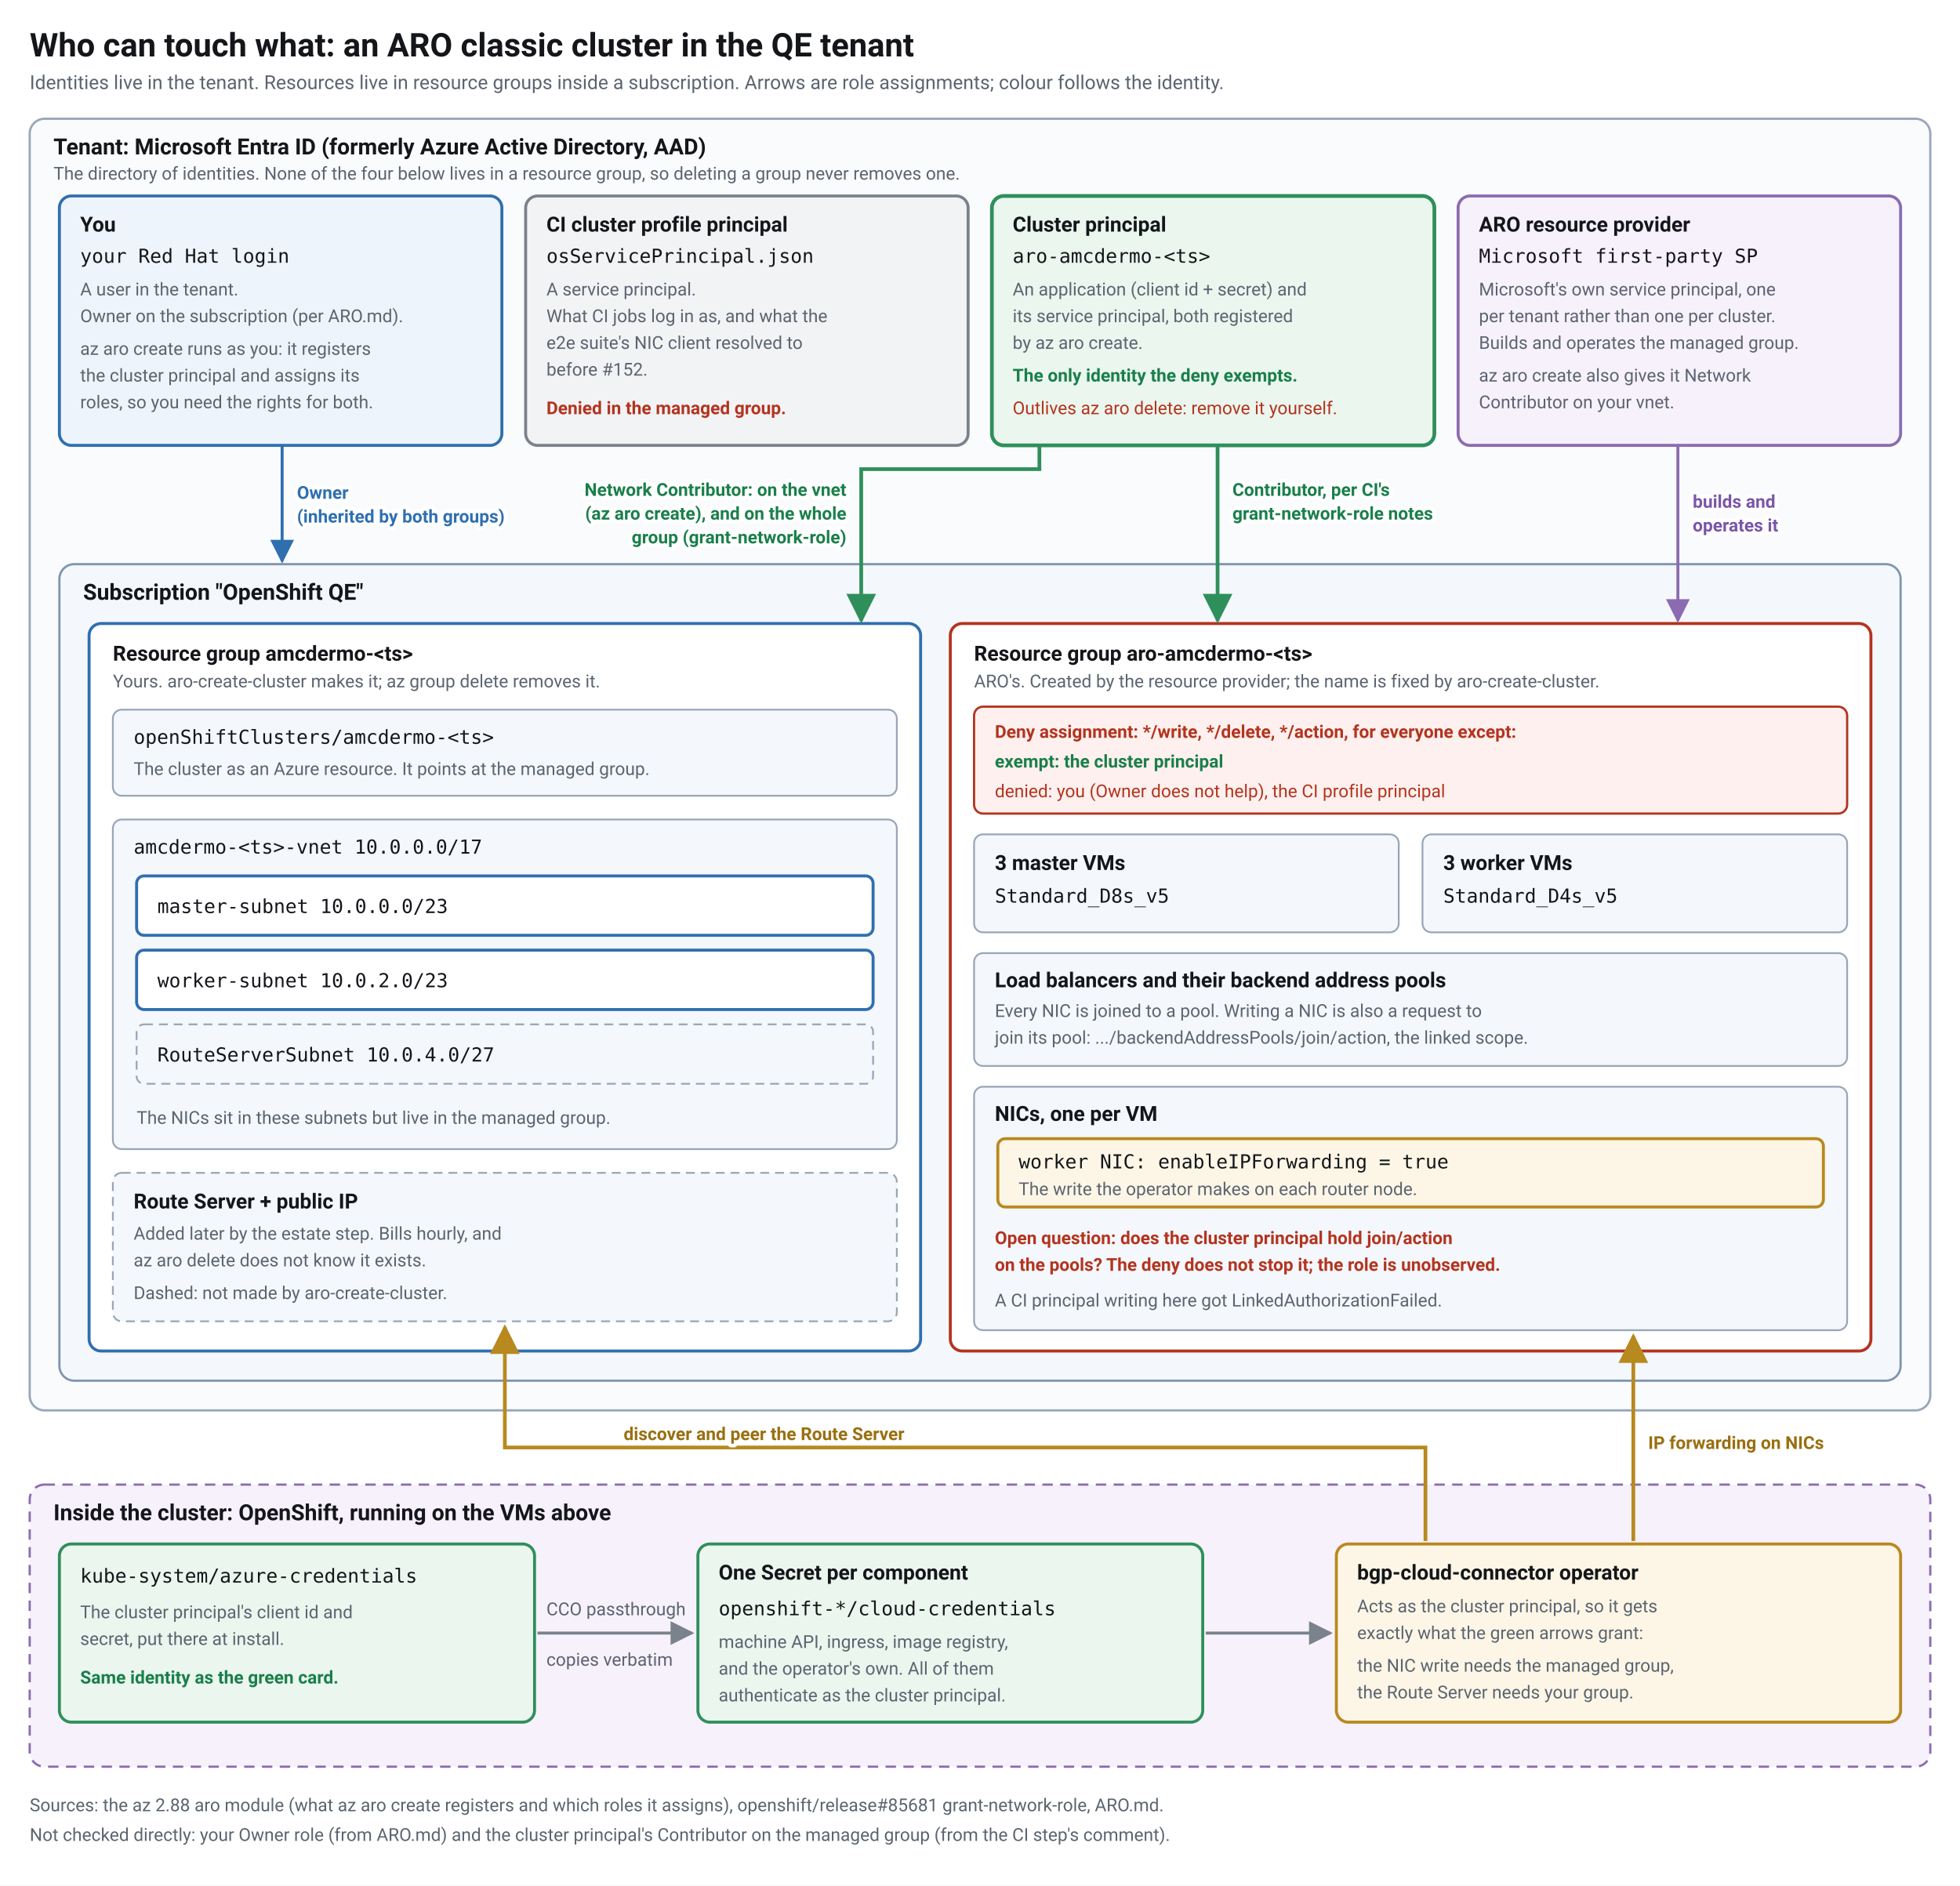
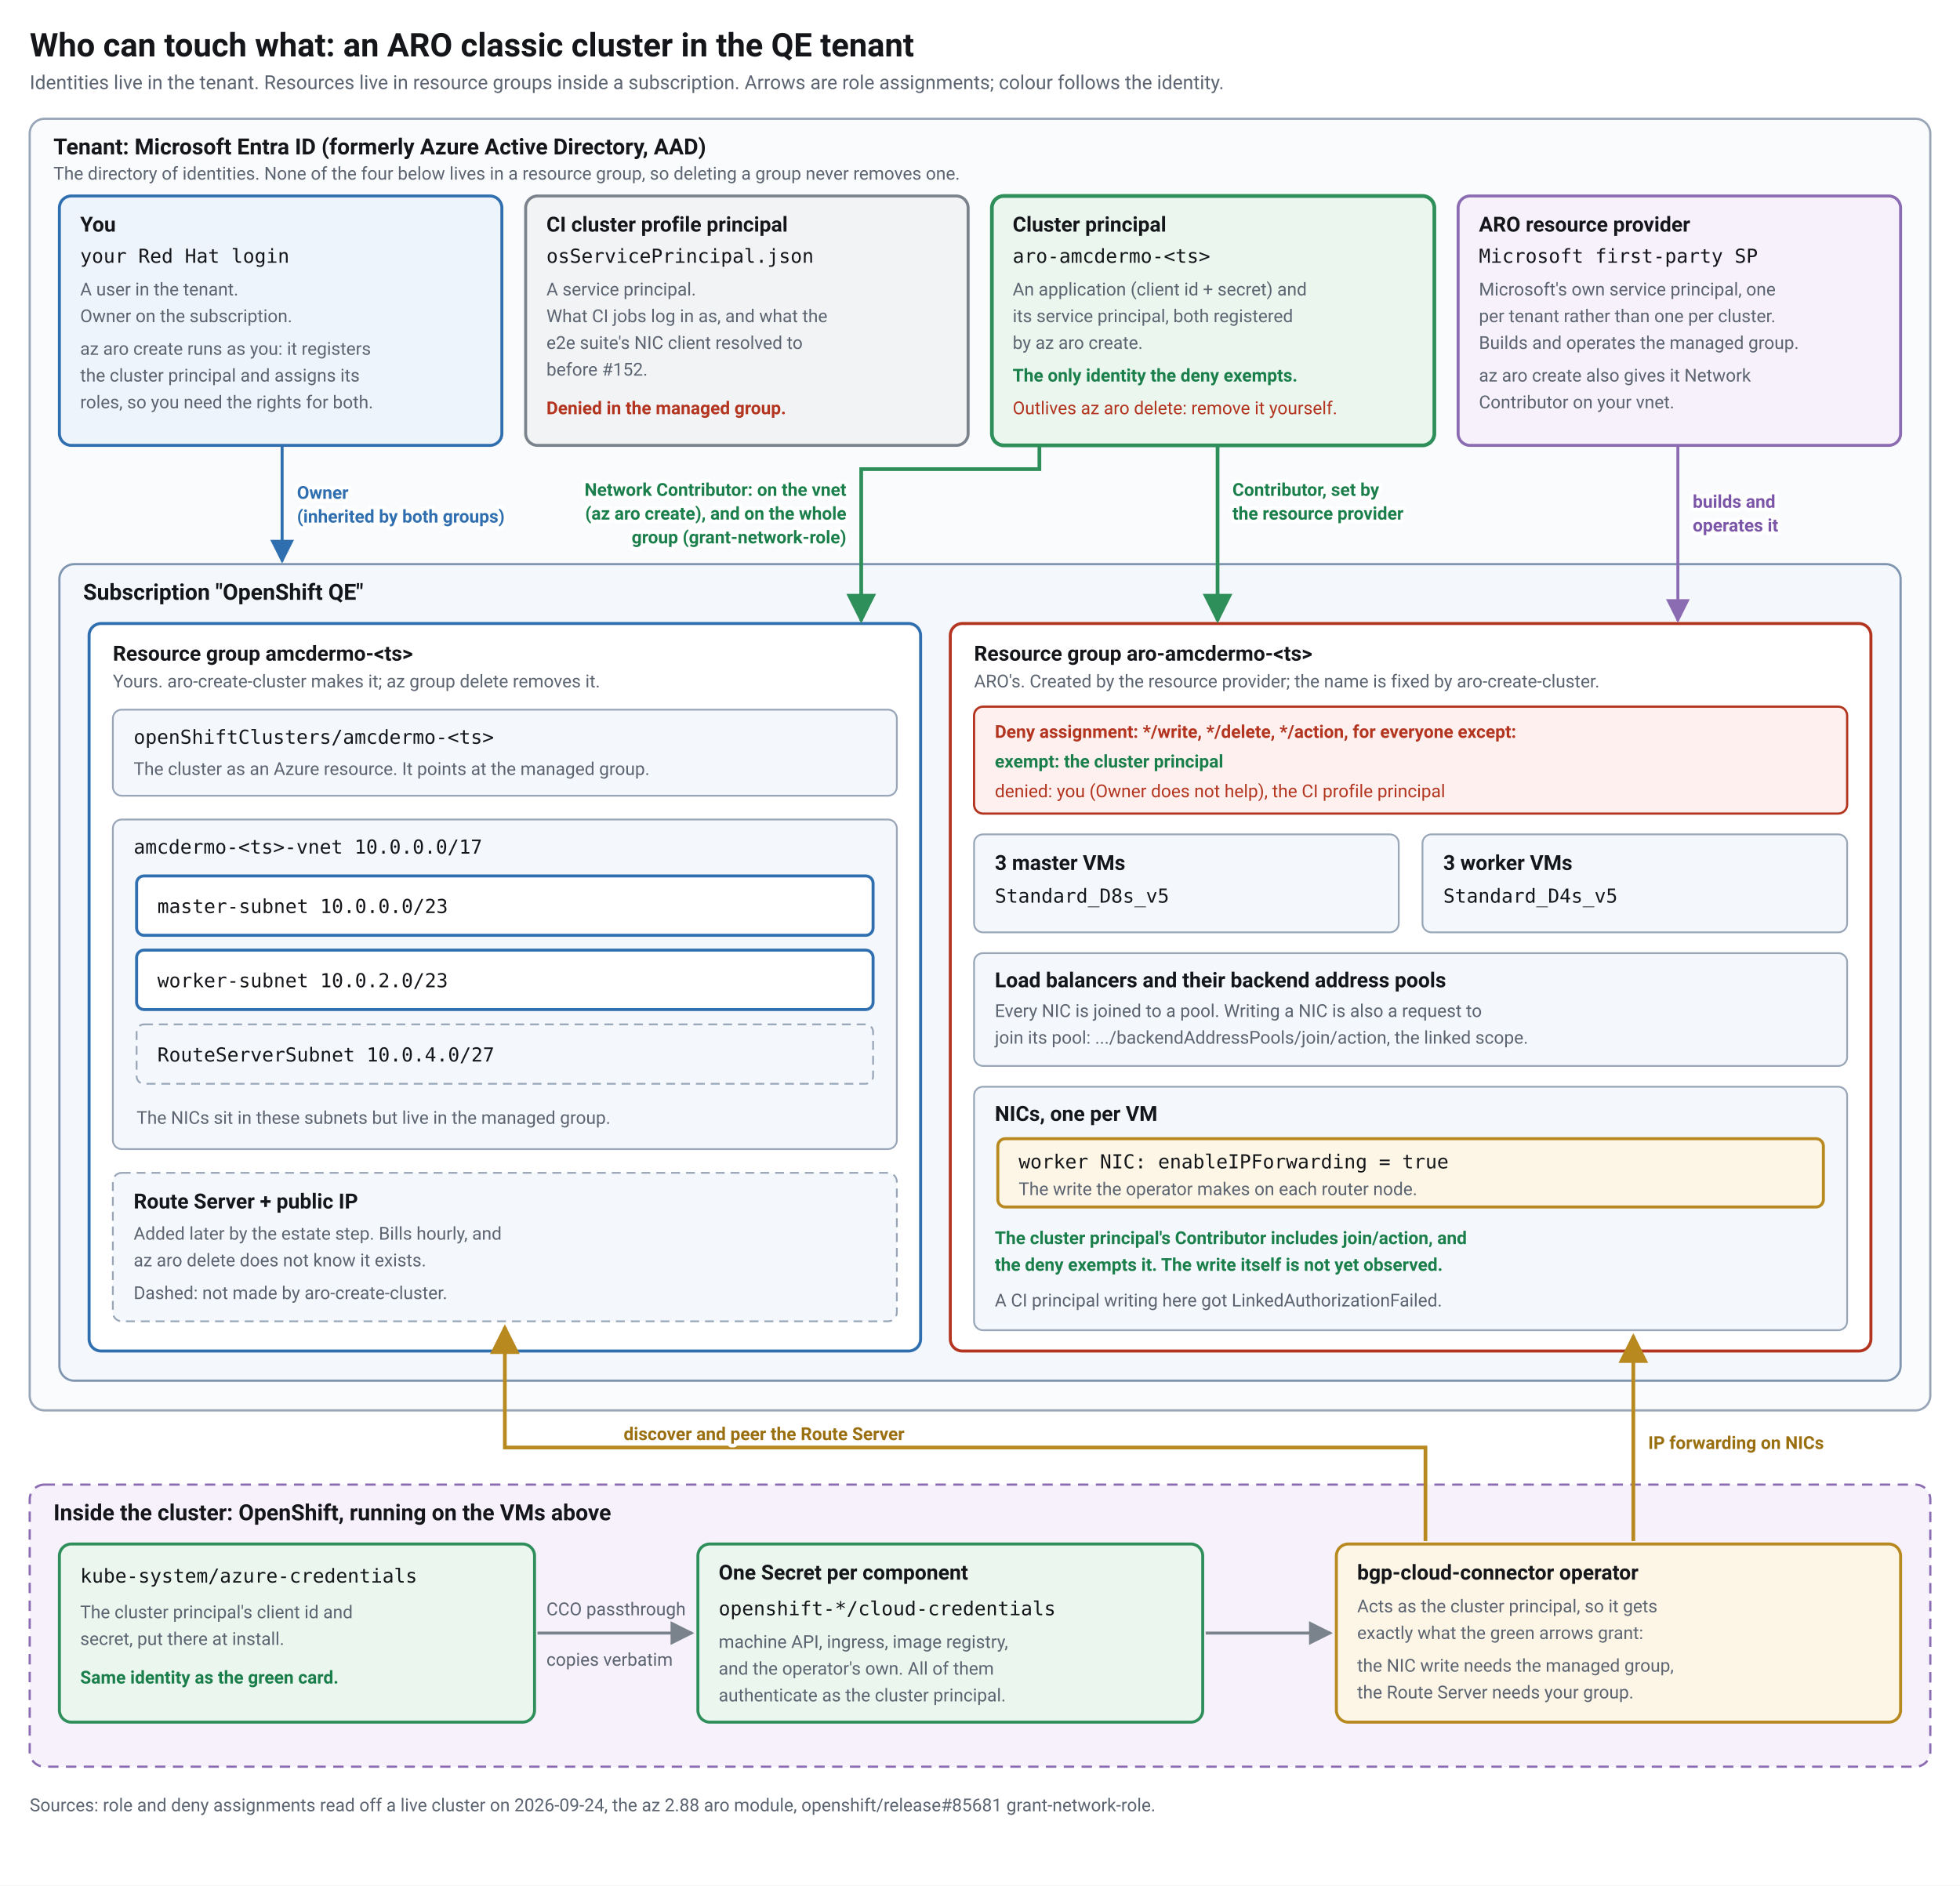
<svg xmlns="http://www.w3.org/2000/svg" viewBox="0 0 1320 1270" width="1320" height="1270" font-family="ui-sans-serif, -apple-system, Segoe UI, Roboto, Helvetica, Arial, sans-serif">
  <style>
    :root { color-scheme: light dark; }

    .bg      { fill: #ffffff; }
    .title   { fill: #14161a; font-size: 22px; font-weight: 700; }
    .sub     { fill: #5b6470; font-size: 13px; }
    .scope   { fill: #14161a; font-size: 15px; font-weight: 700; }
    .boxlbl  { fill: #14161a; font-size: 14px; font-weight: 600; }
    .dim     { fill: #5b6470; font-size: 12px; }
    .mono    { fill: #14161a; font-size: 13px; font-family: ui-monospace, SFMono-Regular, Menlo, Consolas, monospace; }
    .good    { fill: #1a7f4b; font-size: 12px; font-weight: 600; }
    .warn    { fill: #b3341f; font-size: 12px; font-weight: 600; }
    .warntxt { fill: #b3341f; font-size: 12px; }
    .lbl-u   { fill: #2f6fb0; font-size: 12px; font-weight: 600; }
    .lbl-c   { fill: #1a7f4b; font-size: 12px; font-weight: 600; }
    .lbl-r   { fill: #7a55a8; font-size: 12px; font-weight: 600; }
    .lbl-o   { fill: #9a6f10; font-size: 12px; font-weight: 600; }
    .halo    { paint-order: stroke; stroke: #ffffff; stroke-width: 5px; stroke-linejoin: round; }

    .tenant  { fill: #fafbfc; stroke: #98a6b8; stroke-width: 1.5; }
    .subscr  { fill: #f4f7fb; stroke: #7f95b0; stroke-width: 1.5; }
    .mine    { fill: #ffffff; stroke: #2f6fb0; stroke-width: 2; }
    .managed { fill: #ffffff; stroke: #b3341f; stroke-width: 2; }
    .res     { fill: #f4f7fb; stroke: #98a6b8; stroke-width: 1.2; }
    .later   { fill: #f4f7fb; stroke: #98a6b8; stroke-width: 1.2; stroke-dasharray: 6 4; }
    .gotcha  { fill: #fdf0ee; stroke: #b3341f; stroke-width: 1.5; }
    .nicchip { fill: #fdf6e6; stroke: #b8891f; stroke-width: 2; }
    .incl    { fill: #f6f1fb; stroke: #8b6bb1; stroke-width: 1.5; stroke-dasharray: 7 5; }

    .card-u  { fill: #eef4fb; stroke: #2f6fb0; stroke-width: 2; }
    .card-i  { fill: #f2f3f5; stroke: #7a828c; stroke-width: 2; }
    .card-c  { fill: #eaf6ee; stroke: #2f8f5b; stroke-width: 2.5; }
    .card-r  { fill: #f6f1fb; stroke: #8b6bb1; stroke-width: 2; }
    .box-c   { fill: #eaf6ee; stroke: #2f8f5b; stroke-width: 2; }
    .box-o   { fill: #fdf6e6; stroke: #b8891f; stroke-width: 2; }

    .a-u     { stroke: #2f6fb0; stroke-width: 2; fill: none; }
    .a-c     { stroke: #2f8f5b; stroke-width: 2.5; fill: none; }
    .a-r     { stroke: #8b6bb1; stroke-width: 2; fill: none; }
    .a-o     { stroke: #b8891f; stroke-width: 2.5; fill: none; }
    .a-g     { stroke: #7a828c; stroke-width: 2; fill: none; }
    .m-u     { fill: #2f6fb0; }
    .m-c     { fill: #2f8f5b; }
    .m-r     { fill: #8b6bb1; }
    .m-o     { fill: #b8891f; }
    .m-g     { fill: #7a828c; }

    @media (prefers-color-scheme: dark) {
      .bg      { fill: #0f1115; }
      .title   { fill: #e9ecf1; }
      .sub     { fill: #99a2ae; }
      .scope   { fill: #e9ecf1; }
      .boxlbl  { fill: #e9ecf1; }
      .dim     { fill: #99a2ae; }
      .mono    { fill: #e9ecf1; }
      .good    { fill: #57c98b; }
      .warn    { fill: #ff8168; }
      .warntxt { fill: #ff8168; }
      .lbl-u   { fill: #5a9bd8; }
      .lbl-c   { fill: #57c98b; }
      .lbl-r   { fill: #b99be0; }
      .lbl-o   { fill: #e0b54a; }
      .halo    { stroke: #0f1115; }

      .tenant  { fill: #12151a; stroke: #46536a; }
      .subscr  { fill: #161a21; stroke: #5a6d8c; }
      .mine    { fill: #121722; stroke: #5a9bd8; }
      .managed { fill: #121722; stroke: #ff8168; }
      .res     { fill: #1b2230; stroke: #46536a; }
      .later   { fill: #1b2230; stroke: #46536a; }
      .gotcha  { fill: #2a1613; stroke: #ff8168; }
      .nicchip { fill: #261f10; stroke: #e0b54a; }
      .incl    { fill: #1a1622; stroke: #a98bd0; }

      .card-u  { fill: #121c2a; stroke: #5a9bd8; }
      .card-i  { fill: #1a1d22; stroke: #99a2ae; }
      .card-c  { fill: #12201a; stroke: #4fb37c; }
      .card-r  { fill: #1a1622; stroke: #a98bd0; }
      .box-c   { fill: #12201a; stroke: #4fb37c; }
      .box-o   { fill: #261f10; stroke: #e0b54a; }

      .a-u     { stroke: #5a9bd8; }
      .a-c     { stroke: #4fb37c; }
      .a-r     { stroke: #a98bd0; }
      .a-o     { stroke: #e0b54a; }
      .a-g     { stroke: #99a2ae; }
      .m-u     { fill: #5a9bd8; }
      .m-c     { fill: #4fb37c; }
      .m-r     { fill: #a98bd0; }
      .m-o     { fill: #e0b54a; }
      .m-g     { fill: #99a2ae; }
    }
  </style>
  <defs>
    <marker id="mu" viewBox="0 0 10 10" refX="9" refY="5" markerWidth="8" markerHeight="8" orient="auto-start-reverse">
      <path class="m-u" d="M0,0 L10,5 L0,10 z" />
    </marker>
    <marker id="mc" viewBox="0 0 10 10" refX="9" refY="5" markerWidth="8" markerHeight="8" orient="auto-start-reverse">
      <path class="m-c" d="M0,0 L10,5 L0,10 z" />
    </marker>
    <marker id="mr" viewBox="0 0 10 10" refX="9" refY="5" markerWidth="8" markerHeight="8" orient="auto-start-reverse">
      <path class="m-r" d="M0,0 L10,5 L0,10 z" />
    </marker>
    <marker id="mo" viewBox="0 0 10 10" refX="9" refY="5" markerWidth="8" markerHeight="8" orient="auto-start-reverse">
      <path class="m-o" d="M0,0 L10,5 L0,10 z" />
    </marker>
    <marker id="mg" viewBox="0 0 10 10" refX="9" refY="5" markerWidth="8" markerHeight="8" orient="auto-start-reverse">
      <path class="m-g" d="M0,0 L10,5 L0,10 z" />
    </marker>
  </defs>
  <rect class="bg" x="0" y="0" width="1320" height="1270" />
  <text class="title" x="20" y="38">Who can touch what: an ARO classic cluster in the QE tenant</text>
  <text class="sub" x="20" y="60">Identities live in the tenant. Resources live in resource groups inside a subscription. Arrows are role assignments; colour follows the identity.</text>
  <rect class="tenant" x="20" y="80" width="1280" height="870" rx="10" />
  <text class="scope" x="36" y="104">Tenant: Microsoft Entra ID (formerly Azure Active Directory, AAD)</text>
  <text class="dim" x="36" y="121">The directory of identities. None of the four below lives in a resource group, so deleting a group never removes one.</text>
  <rect class="card-u" x="40" y="132" width="298" height="168" rx="8" />
  <text class="boxlbl" x="54" y="156">You</text>
  <text class="mono" x="54" y="177">your Red Hat login</text>
  <text class="dim" x="54" y="199">A user in the tenant.</text>
-   <text class="dim" x="54" y="217">Owner on the subscription (per ARO.md).</text>
+   <text class="dim" x="54" y="217">Owner on the subscription.</text>
  <text class="dim" x="54" y="239">az aro create runs as you: it registers</text>
  <text class="dim" x="54" y="257">the cluster principal and assigns its</text>
  <text class="dim" x="54" y="275">roles, so you need the rights for both.</text>
  <rect class="card-i" x="354" y="132" width="298" height="168" rx="8" />
  <text class="boxlbl" x="368" y="156">CI cluster profile principal</text>
  <text class="mono" x="368" y="177">osServicePrincipal.json</text>
  <text class="dim" x="368" y="199">A service principal.</text>
  <text class="dim" x="368" y="217">What CI jobs log in as, and what the</text>
  <text class="dim" x="368" y="235">e2e suite's NIC client resolved to</text>
  <text class="dim" x="368" y="253">before #152.</text>
  <text class="warn" x="368" y="279">Denied in the managed group.</text>
  <rect class="card-c" x="668" y="132" width="298" height="168" rx="8" />
  <text class="boxlbl" x="682" y="156">Cluster principal</text>
  <text class="mono" x="682" y="177">aro-amcdermo-&lt;ts&gt;</text>
  <text class="dim" x="682" y="199">An application (client id + secret) and</text>
  <text class="dim" x="682" y="217">its service principal, both registered</text>
  <text class="dim" x="682" y="235">by az aro create.</text>
  <text class="good" x="682" y="257">The only identity the deny exempts.</text>
  <text class="warntxt" x="682" y="279">Outlives az aro delete: remove it yourself.</text>
  <rect class="card-r" x="982" y="132" width="298" height="168" rx="8" />
  <text class="boxlbl" x="996" y="156">ARO resource provider</text>
  <text class="mono" x="996" y="177">Microsoft first-party SP</text>
  <text class="dim" x="996" y="199">Microsoft's own service principal, one</text>
  <text class="dim" x="996" y="217">per tenant rather than one per cluster.</text>
  <text class="dim" x="996" y="235">Builds and operates the managed group.</text>
  <text class="dim" x="996" y="257">az aro create also gives it Network</text>
  <text class="dim" x="996" y="275">Contributor on your vnet.</text>
  <rect class="subscr" x="40" y="380" width="1240" height="550" rx="10" />
  <text class="scope" x="56" y="404">Subscription "OpenShift QE"</text>
  <rect class="mine" x="60" y="420" width="560" height="490" rx="8" />
  <text class="boxlbl" x="76" y="445">Resource group amcdermo-&lt;ts&gt;</text>
  <text class="dim" x="76" y="463">Yours. aro-create-cluster makes it; az group delete removes it.</text>
  <rect class="res" x="76" y="478" width="528" height="58" rx="6" />
  <text class="mono" x="90" y="501">openShiftClusters/amcdermo-&lt;ts&gt;</text>
  <text class="dim" x="90" y="522">The cluster as an Azure resource. It points at the managed group.</text>
  <rect class="res" x="76" y="552" width="528" height="222" rx="6" />
  <text class="mono" x="90" y="575">amcdermo-&lt;ts&gt;-vnet  10.0.0.0/17</text>
  <rect class="mine" x="92" y="590" width="496" height="40" rx="5" />
  <text class="mono" x="106" y="615">master-subnet      10.0.0.0/23</text>
  <rect class="mine" x="92" y="640" width="496" height="40" rx="5" />
  <text class="mono" x="106" y="665">worker-subnet      10.0.2.0/23</text>
  <rect class="later" x="92" y="690" width="496" height="40" rx="5" />
  <text class="mono" x="106" y="715">RouteServerSubnet  10.0.4.0/27</text>
  <text class="dim" x="92" y="757">The NICs sit in these subnets but live in the managed group.</text>
  <rect class="later" x="76" y="790" width="528" height="100" rx="6" />
  <text class="boxlbl" x="90" y="814">Route Server + public IP</text>
  <text class="dim" x="90" y="835">Added later by the estate step. Bills hourly, and</text>
  <text class="dim" x="90" y="853">az aro delete does not know it exists.</text>
  <text class="dim" x="90" y="875">Dashed: not made by aro-create-cluster.</text>
  <rect class="managed" x="640" y="420" width="620" height="490" rx="8" />
  <text class="boxlbl" x="656" y="445">Resource group aro-amcdermo-&lt;ts&gt;</text>
  <text class="dim" x="656" y="463">ARO's. Created by the resource provider; the name is fixed by aro-create-cluster.</text>
  <rect class="gotcha" x="656" y="476" width="588" height="72" rx="6" />
  <text class="warn" x="670" y="497">Deny assignment: */write, */delete, */action, for everyone except:</text>
  <text class="good" x="670" y="517">exempt: the cluster principal</text>
  <text class="warntxt" x="670" y="537">denied: you (Owner does not help), the CI profile principal</text>
  <rect class="res" x="656" y="562" width="286" height="66" rx="6" />
  <text class="boxlbl" x="670" y="586">3 master VMs</text>
  <text class="mono" x="670" y="608">Standard_D8s_v5</text>
  <rect class="res" x="958" y="562" width="286" height="66" rx="6" />
  <text class="boxlbl" x="972" y="586">3 worker VMs</text>
  <text class="mono" x="972" y="608">Standard_D4s_v5</text>
  <rect class="res" x="656" y="642" width="588" height="76" rx="6" />
  <text class="boxlbl" x="670" y="665">Load balancers and their backend address pools</text>
  <text class="dim" x="670" y="685">Every NIC is joined to a pool. Writing a NIC is also a request to</text>
  <text class="dim" x="670" y="703">join its pool: .../backendAddressPools/join/action, the linked scope.</text>
  <rect class="res" x="656" y="732" width="588" height="164" rx="6" />
  <text class="boxlbl" x="670" y="755">NICs, one per VM</text>
  <rect class="nicchip" x="672" y="767" width="556" height="46" rx="5" />
  <text class="mono" x="686" y="787">worker NIC: enableIPForwarding = true</text>
  <text class="dim" x="686" y="805">The write the operator makes on each router node.</text>
-   <text class="warn" x="670" y="838">Open question: does the cluster principal hold join/action</text>
-   <text class="warn" x="670" y="856">on the pools? The deny does not stop it; the role is unobserved.</text>
+   <text class="good" x="670" y="838">The cluster principal's Contributor includes join/action, and</text>
+   <text class="good" x="670" y="856">the deny exempts it. The write itself is not yet observed.</text>
  <text class="dim" x="670" y="880">A CI principal writing here got LinkedAuthorizationFailed.</text>
  <path class="a-u" d="M190,300 V378" marker-end="url(#mu)" />
  <text class="lbl-u halo" x="200" y="336">Owner</text>
  <text class="lbl-u halo" x="200" y="352">(inherited by both groups)</text>
  <path class="a-c" d="M700,300 V316 H580 V418" marker-end="url(#mc)" />
  <text class="lbl-c halo" x="570" y="334" text-anchor="end">Network Contributor: on the vnet</text>
  <text class="lbl-c halo" x="570" y="350" text-anchor="end">(az aro create), and on the whole</text>
  <text class="lbl-c halo" x="570" y="366" text-anchor="end">group (grant-network-role)</text>
  <path class="a-c" d="M820,300 V418" marker-end="url(#mc)" />
-   <text class="lbl-c halo" x="830" y="334">Contributor, per CI's</text>
-   <text class="lbl-c halo" x="830" y="350">grant-network-role notes</text>
+   <text class="lbl-c halo" x="830" y="334">Contributor, set by</text>
+   <text class="lbl-c halo" x="830" y="350">the resource provider</text>
  <path class="a-r" d="M1130,300 V418" marker-end="url(#mr)" />
  <text class="lbl-r halo" x="1140" y="342">builds and</text>
  <text class="lbl-r halo" x="1140" y="358">operates it</text>
  <rect class="incl" x="20" y="1000" width="1280" height="190" rx="10" />
  <text class="scope" x="36" y="1024">Inside the cluster: OpenShift, running on the VMs above</text>
  <rect class="box-c" x="40" y="1040" width="320" height="120" rx="8" />
  <text class="mono" x="54" y="1066">kube-system/azure-credentials</text>
  <text class="dim" x="54" y="1090">The cluster principal's client id and</text>
  <text class="dim" x="54" y="1108">secret, put there at install.</text>
  <text class="good" x="54" y="1134">Same identity as the green card.</text>
  <path class="a-g" d="M362,1100 H466" marker-end="url(#mg)" />
  <text class="dim" x="368" y="1088">CCO passthrough</text>
  <text class="dim" x="368" y="1122">copies verbatim</text>
  <rect class="box-c" x="470" y="1040" width="340" height="120" rx="8" />
  <text class="boxlbl" x="484" y="1064">One Secret per component</text>
  <text class="mono" x="484" y="1088">openshift-*/cloud-credentials</text>
  <text class="dim" x="484" y="1110">machine API, ingress, image registry,</text>
  <text class="dim" x="484" y="1128">and the operator's own. All of them</text>
  <text class="dim" x="484" y="1146">authenticate as the cluster principal.</text>
  <path class="a-g" d="M812,1100 H896" marker-end="url(#mg)" />
  <rect class="box-o" x="900" y="1040" width="380" height="120" rx="8" />
  <text class="boxlbl" x="914" y="1064">bgp-cloud-connector operator</text>
  <text class="dim" x="914" y="1086">Acts as the cluster principal, so it gets</text>
  <text class="dim" x="914" y="1104">exactly what the green arrows grant:</text>
  <text class="dim" x="914" y="1126">the NIC write needs the managed group,</text>
  <text class="dim" x="914" y="1144">the Route Server needs your group.</text>
  <path class="a-o" d="M1100,1038 V900" marker-end="url(#mo)" />
  <text class="lbl-o halo" x="1110" y="976">IP forwarding on NICs</text>
  <path class="a-o" d="M960,1038 V975 H340 V894" marker-end="url(#mo)" />
  <text class="lbl-o halo" x="420" y="970">discover and peer the Route Server</text>
-   <text class="dim" x="20" y="1220">Sources: the az 2.88 aro module (what az aro create registers and which roles it assigns), openshift/release#85681 grant-network-role, ARO.md.</text>
-   <text class="dim" x="20" y="1240">Not checked directly: your Owner role (from ARO.md) and the cluster principal's Contributor on the managed group (from the CI step's comment).</text>
+   <text class="dim" x="20" y="1220">Sources: role and deny assignments read off a live cluster on 2026-09-24, the az 2.88 aro module, openshift/release#85681 grant-network-role.</text>
</svg>
